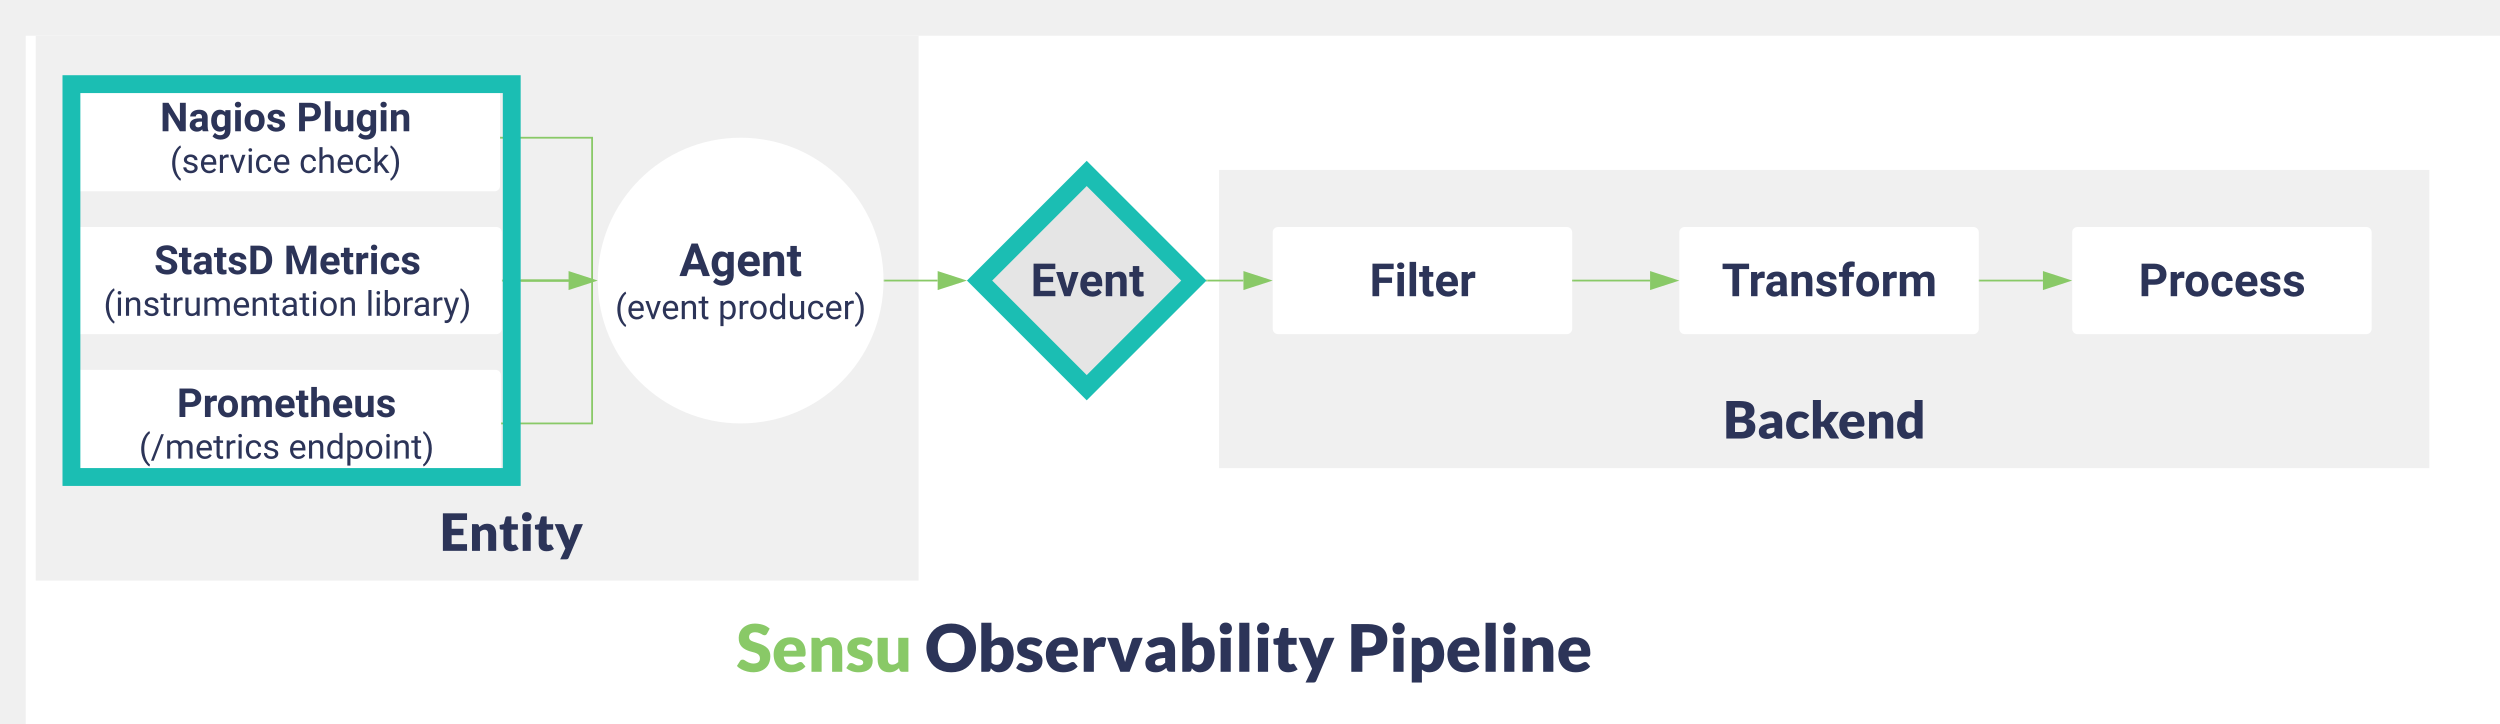
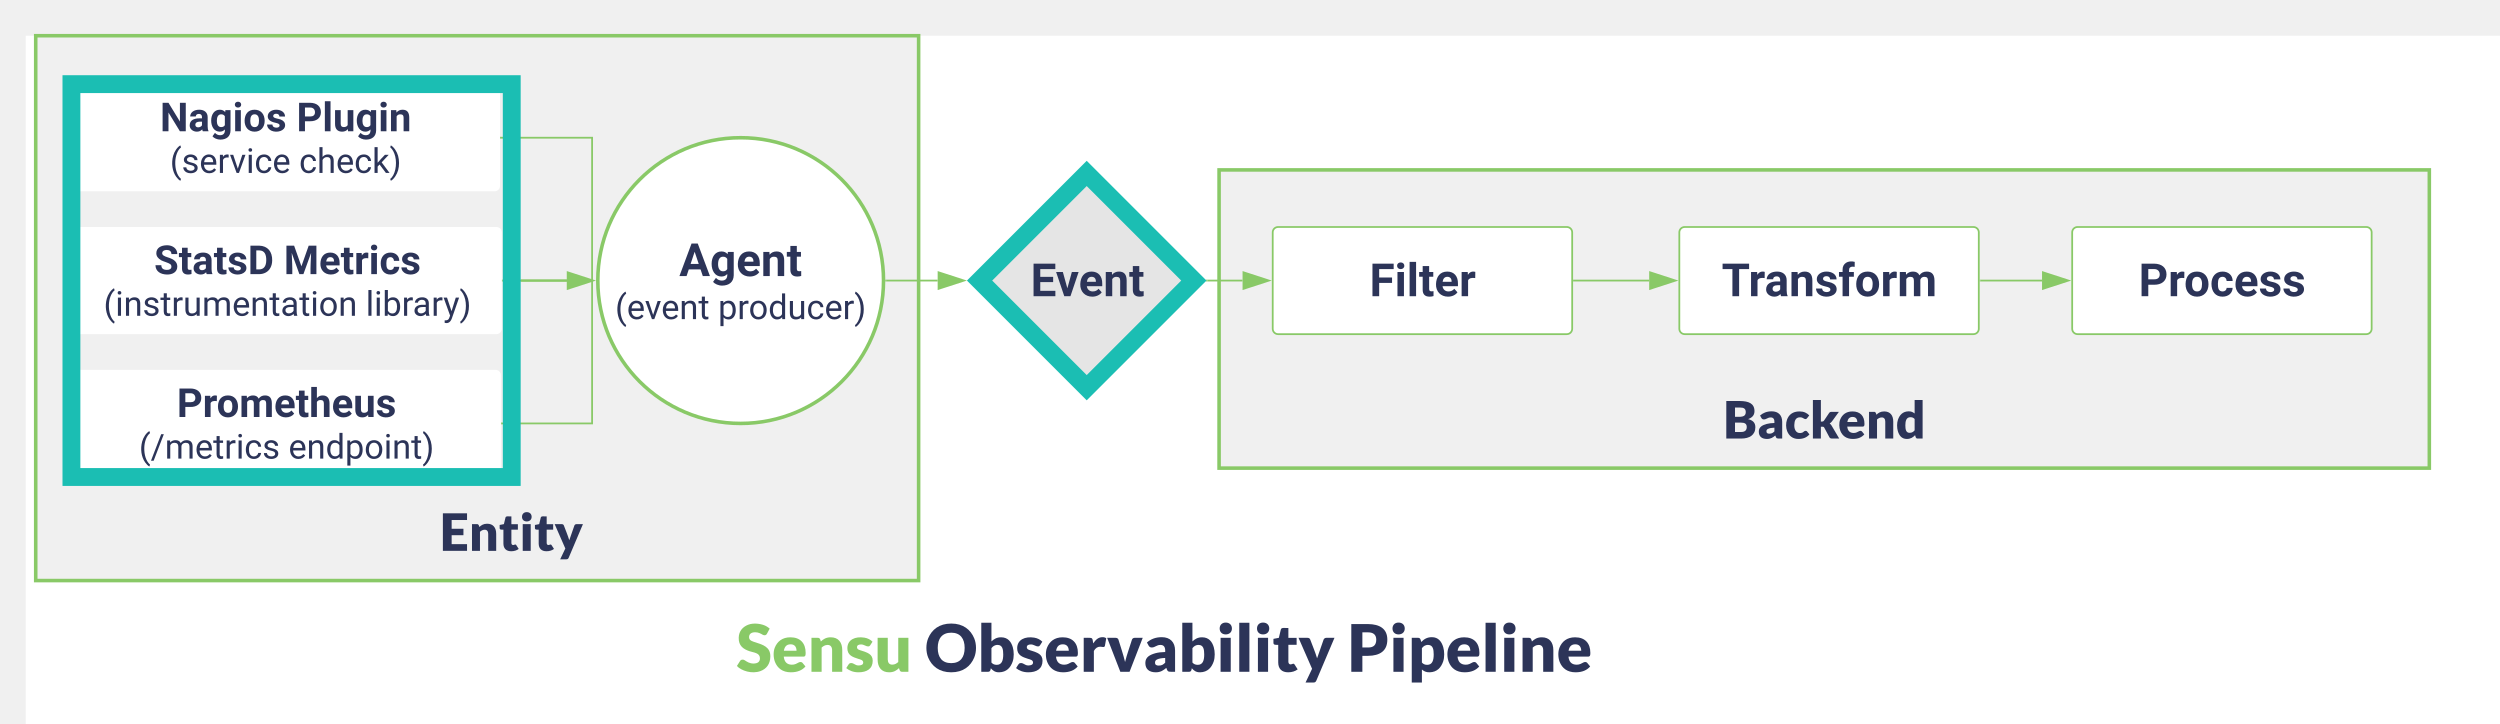
<svg xmlns="http://www.w3.org/2000/svg" xmlns:ns1="lucid" xmlns:xlink="http://www.w3.org/1999/xlink" viewBox="0 0 1400 405" preserveAspectRatio="xMidYMid meet">
  <g transform="translate(14.42308 20)" ns1:page-tab-id="0_0">
    <path d="M0 0h1823.08v553.85H0z" fill="#fff" />
    <a xlink:href="../pipeline-agent-backend/" target="_top">
-       <path d="M668.26 75.15H1346v167H668.26z" stroke="#000" stroke-opacity="0" stroke-width="2" fill="#f0f0f0" />
+       <path d="M668.26 75.15H1346v167H668.26z" stroke="#89c967" stroke-width="2" fill="#f0f0f0" />
      <path class="lucid-link lucid-hotspot lucid-overlay-hotspot" d="M668.26 75.15H1346v167H668.26z" fill="none" />
    </a>
    <a xlink:href="../pipeline-filter/" target="_top">
-       <path d="M698.3 110.12c0-1.66 1.33-3 3-3H863c1.66 0 3 1.34 3 3v54c0 1.65-1.34 3-3 3H701.3c-1.67 0-3-1.35-3-3z" stroke="#000" stroke-opacity="0" fill="#fff" />
+       <path d="M698.3 110.12c0-1.66 1.33-3 3-3H863c1.66 0 3 1.34 3 3v54c0 1.65-1.34 3-3 3H701.3c-1.67 0-3-1.35-3-3z" stroke="#89c967" fill="#fff" />
      <use xlink:href="#a" transform="matrix(1,0,0,1,703.2896,112.1154) translate(49.23988 33.76402)" />
      <path class="lucid-link lucid-hotspot lucid-overlay-hotspot" d="M698.3 110.12c0-1.66 1.33-3 3-3H863c1.66 0 3 1.34 3 3v54c0 1.65-1.34 3-3 3H701.3c-1.67 0-3-1.35-3-3z" fill="none" />
    </a>
    <a xlink:href="../pipeline-transform/" target="_top">
-       <path d="M926 110.12c0-1.66 1.34-3 3-3h161.7c1.67 0 3 1.34 3 3v54c0 1.65-1.33 3-3 3H929c-1.66 0-3-1.35-3-3z" stroke="#000" stroke-opacity="0" fill="#fff" />
+       <path d="M926 110.12c0-1.66 1.34-3 3-3h161.7c1.67 0 3 1.34 3 3v54c0 1.65-1.33 3-3 3H929c-1.66 0-3-1.35-3-3z" stroke="#89c967" fill="#fff" />
      <use xlink:href="#b" transform="matrix(1,0,0,1,931,112.1154) translate(18.72231 33.76402)" />
      <path class="lucid-link lucid-hotspot lucid-overlay-hotspot" d="M926 110.12c0-1.66 1.34-3 3-3h161.7c1.67 0 3 1.34 3 3v54c0 1.65-1.33 3-3 3H929c-1.66 0-3-1.35-3-3z" fill="none" />
    </a>
    <a xlink:href="../pipeline-process/" target="_top">
-       <path d="M1146 110.12c0-1.66 1.34-3 3-3h161.7c1.67 0 3 1.34 3 3v54c0 1.65-1.33 3-3 3H1149c-1.66 0-3-1.35-3-3z" stroke="#000" stroke-opacity="0" fill="#fff" />
+       <path d="M1146 110.12c0-1.66 1.34-3 3-3h161.7c1.67 0 3 1.34 3 3v54c0 1.65-1.33 3-3 3H1149c-1.66 0-3-1.35-3-3z" stroke="#89c967" fill="#fff" />
      <use xlink:href="#c" transform="matrix(1,0,0,1,1151,112.1154) translate(32.23142 33.76402)" />
      <path class="lucid-link lucid-hotspot lucid-overlay-hotspot" d="M1146 110.12c0-1.66 1.34-3 3-3h161.7c1.67 0 3 1.34 3 3v54c0 1.65-1.33 3-3 3H1149c-1.66 0-3-1.35-3-3z" fill="none" />
    </a>
-     <path d="M661.7 137.12h20.2" stroke="#89c967" fill="none" />
+     <path d="M661.7 137.12h19.7" stroke="#89c967" fill="none" />
    <path d="M661.7 137.62h-1l.5-.5-.5-.5h1z" fill="#89c967" />
-     <path d="M696.67 137.12l-14.26 4.63v-9.27z" stroke="#89c967" fill="#89c967" />
-     <path d="M866.5 137.12h43.12" stroke="#89c967" fill="none" />
-     <path d="M866.5 137.62h-.5v-1h.5z" fill="#89c967" />
-     <path d="M924.38 137.12l-14.26 4.63v-9.27z" stroke="#89c967" fill="#89c967" />
-     <path d="M1094.2 137.12h35.42" stroke="#89c967" fill="none" />
-     <path d="M1094.22 137.62h-.5v-1h.5z" fill="#89c967" />
-     <path d="M1144.38 137.12l-14.26 4.63v-9.27z" stroke="#89c967" fill="#89c967" />
+     <path d="M696.17 137.12l-14.26 4.63v-9.27z" stroke="#89c967" fill="#89c967" />
+     <path d="M867 137.12h42.12" stroke="#89c967" fill="none" />
+     <path d="M867 137.62h-.5v-1h.5z" fill="#89c967" />
+     <path d="M923.88 137.12l-14.26 4.63v-9.27z" stroke="#89c967" fill="#89c967" />
+     <path d="M1094.7 137.12h34.42" stroke="#89c967" fill="none" />
+     <path d="M1094.72 137.62h-.5v-1h.5z" fill="#89c967" />
+     <path d="M1143.88 137.12l-14.26 4.63v-9.27z" stroke="#89c967" fill="#89c967" />
    <a xlink:href="../pipeline-entities/" target="_top">
-       <path d="M5.58 0H500v305.12H5.58z" stroke="#000" stroke-opacity="0" stroke-width="2" fill="#f0f0f0" />
+       <path d="M5.58 0H500v305.12H5.58z" stroke="#89c967" stroke-width="2" fill="#f0f0f0" />
      <path class="lucid-link lucid-hotspot lucid-overlay-hotspot" d="M5.58 0H500v305.12H5.58z" fill="none" />
    </a>
    <path d="M266.08 57.12h51.07v80h-39.5" stroke="#89c967" fill="none" />
    <path d="M266.1 57.62h-.52v-1h.5zM277.67 137.62h-.52v-1h.52z" fill="#89c967" />
-     <path d="M267.08 137.12h36.9" stroke="#89c967" fill="none" />
+     <path d="M267.08 137.12h35.9" stroke="#89c967" fill="none" />
    <path d="M267.1 137.62h-.52v-1h.5z" fill="#89c967" />
-     <path d="M318.73 137.12l-14.26 4.63v-9.27z" stroke="#89c967" fill="#89c967" />
+     <path d="M317.73 137.12l-14.26 4.63v-9.27z" stroke="#89c967" fill="#89c967" />
    <path d="M266.58 217.12h50.57v-80h-39.5" stroke="#89c967" fill="none" />
    <path d="M266.6 217.62h-.52v-1h.5zM277.67 137.62h-.52v-1h.52z" fill="#89c967" />
-     <path d="M480.85 137.12h29.82" stroke="#89c967" fill="none" />
-     <path d="M480.87 137.62h-.53v-1h.53z" fill="#89c967" />
+     <path d="M481.85 137.12h28.82" stroke="#89c967" fill="none" />
+     <path d="M481.87 137.62h-.53v-1h.53z" fill="#89c967" />
    <path d="M525.44 137.12l-14.27 4.63v-9.27z" stroke="#89c967" fill="#89c967" />
    <a xlink:href="../pipeline-agent-backend/" target="_top">
      <path d="M753.27 197.12h507.7v40h-507.7z" stroke="#000" stroke-opacity="0" stroke-width="2" fill-opacity="0" />
      <use xlink:href="#d" transform="matrix(1,0,0,1,753.2729,197.1154) translate(197.3029 28.47115)" />
      <path class="lucid-link lucid-hotspot lucid-overlay-hotspot" d="M753.27 197.12h507.7v40h-507.7z" fill="none" />
    </a>
    <a xlink:href="../pipeline-entities/" target="_top">
      <path d="M160 260h223.6v44.26H160z" stroke="#000" stroke-opacity="0" stroke-width="2" fill-opacity="0" />
      <use xlink:href="#e" transform="matrix(1,0,0,1,160,260) translate(71.86058 28.47115)" />
      <path class="lucid-link lucid-hotspot lucid-overlay-hotspot" d="M160 260h223.6v44.26H160z" fill="none" />
    </a>
    <a xlink:href="../pipeline-checks-events/" target="_top">
      <path d="M594.13 77.12l60 60-60 60-60-60z" stroke="#1bbeb3" stroke-width="10" fill="#e5e5e5" />
      <use xlink:href="#f" transform="matrix(1,0,0,1,539.1281,82.11538) translate(23.61148 63.76402)" />
      <path class="lucid-link lucid-hotspot lucid-overlay-hotspot" d="M594.13 77.12l60 60-60 60-60-60z" fill="none" />
    </a>
    <a xlink:href="../pipeline-agent-backend/" target="_top">
-       <path d="M480.35 137.12c0 44.18-35.8 80-80 80-44.18 0-80-35.82-80-80 0-44.2 35.82-80 80-80 44.2 0 80 35.8 80 80z" stroke="#000" stroke-opacity="0" stroke-width="2" fill="#fff" />
+       <path d="M480.35 137.12c0 44.18-35.8 80-80 80-44.18 0-80-35.82-80-80 0-44.2 35.82-80 80-80 44.2 0 80 35.8 80 80z" stroke="#89c967" stroke-width="2" fill="#fff" />
      <use xlink:href="#g" transform="matrix(1,0,0,1,325.3525,62.11538) translate(40.61373 72.49599)" />
      <use xlink:href="#h" transform="matrix(1,0,0,1,325.3525,62.11538) translate(4.67811 96.59706)" />
      <use xlink:href="#i" transform="matrix(1,0,0,1,325.3525,62.11538) translate(62.35164 96.59706)" />
      <path class="lucid-link lucid-hotspot lucid-overlay-hotspot" d="M480.35 137.12c0 44.18-35.8 80-80 80-44.18 0-80-35.82-80-80 0-44.2 35.82-80 80-80 44.2 0 80 35.8 80 80z" fill="none" />
    </a>
-     <path d="M400.35 217.62v39.5-40.74" stroke="#000" stroke-opacity="0" fill="none" />
+     <path d="M400.35 218.62v39.5-41.74" stroke="#000" stroke-opacity="0" fill="none" />
    <path d="M400.35 201.62l4.64 14.26h-9.28z" stroke="#000" stroke-opacity="0" fill-opacity="0" />
    <a xlink:href="../pipeline-checks-events/" target="_top">
      <path d="M25.58 30.12c0-1.66 1.34-3 3-3h234c1.65 0 3 1.34 3 3v54c0 1.65-1.35 3-3 3h-234c-1.66 0-3-1.35-3-3z" stroke="#000" stroke-opacity="0" fill="#fff" />
      <use xlink:href="#j" transform="matrix(1,0,0,1,30.57692,32.11538) translate(44.63585 21.40049)" />
      <use xlink:href="#k" transform="matrix(1,0,0,1,30.57692,32.11538) translate(121.0691 21.40049)" />
      <use xlink:href="#l" transform="matrix(1,0,0,1,30.57692,32.11538) translate(50.15249 44.71905)" />
      <use xlink:href="#m" transform="matrix(1,0,0,1,30.57692,32.11538) translate(122.5026 44.71905)" />
      <path class="lucid-link lucid-hotspot lucid-overlay-hotspot" d="M25.58 30.12c0-1.66 1.34-3 3-3h234c1.65 0 3 1.34 3 3v54c0 1.65-1.35 3-3 3h-234c-1.66 0-3-1.35-3-3z" fill="none" />
    </a>
    <a xlink:href="../pipeline-checks-events/" target="_top">
      <path d="M26.58 110.12c0-1.66 1.34-3 3-3h234c1.65 0 3 1.34 3 3v54c0 1.65-1.35 3-3 3h-234c-1.66 0-3-1.35-3-3z" stroke="#000" stroke-opacity="0" fill="#fff" />
      <use xlink:href="#n" transform="matrix(1,0,0,1,31.57692,112.1154) translate(40.29219 21.40049)" />
      <use xlink:href="#o" transform="matrix(1,0,0,1,31.57692,112.1154) translate(112.9788 21.40049)" />
      <use xlink:href="#p" transform="matrix(1,0,0,1,31.57692,112.1154) translate(11.99144 44.71905)" />
      <use xlink:href="#q" transform="matrix(1,0,0,1,31.57692,112.1154) translate(158.8326 44.71905)" />
      <path class="lucid-link lucid-hotspot lucid-overlay-hotspot" d="M26.58 110.12c0-1.66 1.34-3 3-3h234c1.65 0 3 1.34 3 3v54c0 1.65-1.35 3-3 3h-234c-1.66 0-3-1.35-3-3z" fill="none" />
    </a>
    <a xlink:href="../pipeline-checks-events/" target="_top">
      <path d="M26.08 190.12c0-1.66 1.34-3 3-3h234c1.65 0 3 1.34 3 3v54c0 1.65-1.35 3-3 3h-234c-1.66 0-3-1.35-3-3z" stroke="#000" stroke-opacity="0" fill="#fff" />
      <use xlink:href="#r" transform="matrix(1,0,0,1,31.07692,192.1154) translate(53.57516 21.40049)" />
      <use xlink:href="#s" transform="matrix(1,0,0,1,31.07692,192.1154) translate(32.30675 44.71905)" />
      <use xlink:href="#t" transform="matrix(1,0,0,1,31.07692,192.1154) translate(116.047 44.71905)" />
      <path class="lucid-link lucid-hotspot lucid-overlay-hotspot" d="M26.08 190.12c0-1.66 1.34-3 3-3h234c1.65 0 3 1.34 3 3v54c0 1.65-1.35 3-3 3h-234c-1.66 0-3-1.35-3-3z" fill="none" />
    </a>
    <a xlink:href="../" target="_top">
      <path d="M383.6 320h507.7v44H383.6z" stroke="#000" stroke-opacity="0" stroke-width="2" fill-opacity="0" />
      <use xlink:href="#u" transform="matrix(1,0,0,1,383.6036,320) translate(14.3694 36.19764)" />
      <use xlink:href="#v" transform="matrix(1,0,0,1,383.6036,320) translate(119.955 36.19764)" />
      <use xlink:href="#w" transform="matrix(1,0,0,1,383.6036,320) translate(356.505 36.19764)" />
      <path class="lucid-link lucid-hotspot lucid-overlay-hotspot" d="M383.6 320h507.7v44H383.6z" fill="none" />
    </a>
    <a xlink:href="../pipeline-checks-events/" target="_top">
      <path d="M25.58 27.12h246.57v220H25.58z" stroke="#1bbeb3" stroke-width="10" fill-opacity="0" />
      <path class="lucid-link lucid-hotspot lucid-overlay-hotspot" d="M25.58 27.12h246.57v220H25.58z" fill="none" />
    </a>
    <defs>
      <path fill="#2c3458" d="M1006-595H430V0H130v-1456h948v243H430v376h576v242" id="x" />
      <path fill="#2c3458" d="M416 0H126v-1082h290V0zM271-1212c-92 0-162-61-162-150s68-149 162-149c93 0 162 60 162 149s-70 150-162 150" id="y" />
      <path fill="#2c3458" d="M416 0H126v-1536h290V0" id="z" />
      <path fill="#2c3458" d="M457-330c2 83 25 111 111 112 32 0 60-2 85-7V-6c-57 17-115 26-175 26-203 0-310-102-310-307v-583H10v-212h158v-266h289v266h185v212H457v540" id="A" />
      <path fill="#2c3458" d="M1031-175C952-60 797 20 609 20 287 20 60-206 72-543c12-330 180-559 505-559 309 0 482 214 477 537v118H365c15 134 115 234 263 234 111 0 198-40 261-121zM770-644c5-139-62-226-194-224-130 1-191 97-208 224h402" id="B" />
      <path fill="#2c3458" d="M719-811c-143-24-279 1-319 103V0H111v-1082h273l8 129c74-124 180-175 331-136" id="C" />
      <g id="a">
        <use transform="matrix(0.01252003,0,0,0.01252003,0,0)" xlink:href="#x" />
        <use transform="matrix(0.01252003,0,0,0.01252003,14.04748,0)" xlink:href="#y" />
        <use transform="matrix(0.01252003,0,0,0.01252003,20.84585,0)" xlink:href="#z" />
        <use transform="matrix(0.01252003,0,0,0.01252003,27.64423,0)" xlink:href="#A" />
        <use transform="matrix(0.01252003,0,0,0.01252003,36.30809,0)" xlink:href="#B" />
        <use transform="matrix(0.01252003,0,0,0.01252003,50.16777,0)" xlink:href="#C" />
      </g>
      <path fill="#2c3458" d="M1226-1213H780V0H480v-1213H40v-243h1186v243" id="D" />
      <path fill="#2c3458" d="M552-1102c254-4 435 134 435 383v469c1 103 15 180 43 233V0H738c-13-26-23-58-29-97C639-19 548 20 436 20 238 20 64-113 68-304c5-258 212-357 496-357h133c11-137-29-227-160-227-90 0-156 45-156 131H92c15-231 213-342 460-345zM357-325c0 76 61 124 142 124 88 0 168-45 198-105v-186H589c-152 2-232 51-232 167" id="E" />
      <path fill="#2c3458" d="M750-692c-1-124-48-174-173-175-81 0-142 35-183 104V0H105v-1082h272l9 125c77-97 181-145 311-145 244 0 342 151 342 403V0H750v-692" id="F" />
      <path fill="#2c3458" d="M529-185c94 0 168-33 168-114 0-35-18-63-53-83s-91-39-168-55C219-491 90-600 90-765c0-208 203-337 432-337 246 0 451 124 453 349H686c-2-91-62-143-165-143-86 0-151 41-153 117 0 32 16 57 46 77 63 43 257 69 335 100 151 60 229 153 229 291C978-13 554 93 282-28 162-81 60-190 56-344h274c5 106 86 159 199 159" id="G" />
      <path fill="#2c3458" d="M190-1174c-11-296 244-440 544-363l-3 224c-24-6-53-9-88-9-109 0-163 51-163 153v87h215v212H480V0H190v-870H29v-212h161v-92" id="H" />
      <path fill="#2c3458" d="M579 20C257 20 58-214 66-551c8-331 182-551 511-551 324 0 514 231 514 572 0 319-198 550-512 550zm-2-888c-169 0-222 141-222 338 0 181 61 317 224 317 170 0 223-137 223-338 0-178-64-317-225-317" id="I" />
      <path fill="#2c3458" d="M741-689c-2-124-40-177-163-178-82 0-141 34-178 102V0H111v-1082h271l9 121c77-94 180-141 311-141 139 0 235 55 287 165 76-110 184-165 325-165 249 0 348 151 348 411V0h-290v-690c-2-123-39-176-163-177-87 0-147 41-180 124l1 743H741v-689" id="J" />
      <g id="b">
        <use transform="matrix(0.01252003,0,0,0.01252003,0,0)" xlink:href="#D" />
        <use transform="matrix(0.01252003,0,0,0.01252003,15.04908,0)" xlink:href="#C" />
        <use transform="matrix(0.01252003,0,0,0.01252003,24.02594,0)" xlink:href="#E" />
        <use transform="matrix(0.01252003,0,0,0.01252003,37.77294,0)" xlink:href="#F" />
        <use transform="matrix(0.01252003,0,0,0.01252003,52.13341,0)" xlink:href="#G" />
        <use transform="matrix(0.01252003,0,0,0.01252003,65.31701,0)" xlink:href="#H" />
        <use transform="matrix(0.01252003,0,0,0.01252003,74.50671,0)" xlink:href="#I" />
        <use transform="matrix(0.01252003,0,0,0.01252003,89.00491,0)" xlink:href="#C" />
        <use transform="matrix(0.01252003,0,0,0.01252003,98.35737,0)" xlink:href="#J" />
      </g>
      <path fill="#2c3458" d="M1245-974c0 302-233 466-552 461H430V0H130v-1456h568c323 5 547 167 547 482zm-303 2c1-143-93-241-237-241H430v457h268c151 1 244-71 244-216" id="K" />
      <path fill="#2c3458" d="M355-556c-2 203 30 338 206 343 102 3 181-63 182-161h271C1001-128 821 17 566 20 242 24 66-212 66-554c0-320 184-548 498-548 262 0 451 167 450 423H743c-1-108-75-193-184-189-162 6-202 123-204 312" id="L" />
      <g id="c">
        <use transform="matrix(0.01252003,0,0,0.01252003,0,0)" xlink:href="#K" />
        <use transform="matrix(0.01252003,0,0,0.01252003,16.53896,0)" xlink:href="#C" />
        <use transform="matrix(0.01252003,0,0,0.01252003,25.44071,0)" xlink:href="#I" />
        <use transform="matrix(0.01252003,0,0,0.01252003,39.9389,0)" xlink:href="#L" />
        <use transform="matrix(0.01252003,0,0,0.01252003,53.3103,0)" xlink:href="#B" />
        <use transform="matrix(0.01252003,0,0,0.01252003,67.16997,0)" xlink:href="#G" />
        <use transform="matrix(0.01252003,0,0,0.01252003,80.35357,0)" xlink:href="#G" />
      </g>
      <path fill="#2c3458" d="M966-754c170 42 282 125 282 315 0 303-231 439-546 439H120v-1457h536c319 4 558 86 558 394 0 177-112 257-248 309zm-52 308c1-132-85-172-220-172H458v363h238c138 0 217-58 218-191zm-38-577c0-140-81-181-220-181H458v360c201-1 418 30 418-179" id="M" />
      <path fill="#2c3458" d="M572-1057c257 0 406 153 406 409V0c-68-4-160 9-208-12-30-14-45-72-60-107C623-47 539 18 382 16 189 13 70-77 70-270c0-183 145-251 311-298 78-21 176-33 295-36 8-132-26-216-144-216-125 0-159 78-268 78-94 0-104-95-146-151 112-100 257-164 454-164zM366-285c-2 73 41 96 114 96 97 0 140-35 196-89v-144c-104 4-184 15-248 46-39 19-61 43-62 91" id="N" />
      <path fill="#2c3458" d="M958-162C862-50 728 16 528 16 297 16 159-117 90-293c-49-124-51-307-4-437 70-194 223-323 484-323 177 0 287 60 380 153-36 45-67 98-109 136-73 33-113-34-174-50-21-5-46-11-77-11-169 4-215 131-220 304-6 205 103 354 302 295 57-17 74-74 140-74 25 0 42 10 56 27" id="O" />
      <path fill="#2c3458" d="M430-1497v839c57 1 95 0 120-37l196-292c22-33 48-50 100-50h284L862-668c-25 34-54 60-90 82 30 23 56 53 78 90L1142 0H862c-52-1-83-16-102-52L564-419c-19-31-28-40-74-40h-60V0H120v-1497h310" id="P" />
      <path fill="#2c3458" d="M1024-162C926-48 781 16 578 16 325 16 169-111 94-299c-49-123-59-309-6-439 74-183 225-315 476-315 298 0 466 176 466 475 0 66-3 115-70 115H362c16 155 90 243 244 247 98 2 155-39 218-71 37-18 85-16 110 14zM752-643c-3-120-60-196-182-196-129 0-185 80-205 196h387" id="Q" />
      <path fill="#2c3458" d="M612-820c-81 1-134 39-182 81V0H120v-1037h192c70-3 79 59 94 112 74-70 159-128 302-128 236 0 352 157 352 394V0H750v-659c0-96-44-162-138-161" id="R" />
      <path fill="#2c3458" d="M494-1057c110-3 175 36 236 85v-525h310V0H848c-79 3-80-75-100-131C671-51 581 16 426 16 225 16 127-123 78-290c-38-128-40-313 4-440 62-181 183-321 412-327zM370-515c0 153 21 293 164 293 98 0 150-43 196-97v-440c-41-45-87-70-162-70-160 0-198 144-198 314" id="S" />
      <g id="d">
        <use transform="matrix(0.01442308,0,0,0.01442308,0,0)" xlink:href="#M" />
        <use transform="matrix(0.01442308,0,0,0.01442308,18.92308,0)" xlink:href="#N" />
        <use transform="matrix(0.01442308,0,0,0.01442308,34.47115,0)" xlink:href="#O" />
        <use transform="matrix(0.01442308,0,0,0.01442308,48.49038,0)" xlink:href="#P" />
        <use transform="matrix(0.01442308,0,0,0.01442308,64.24038,0)" xlink:href="#Q" />
        <use transform="matrix(0.01442308,0,0,0.01442308,79.93269,0)" xlink:href="#R" />
        <use transform="matrix(0.01442308,0,0,0.01442308,96.66346,0)" xlink:href="#S" />
      </g>
      <path fill="#2c3458" d="M1058-1457v260H460v340h458v250H460v347h598V0H120v-1457h938" id="T" />
      <path fill="#2c3458" d="M774-74c-71 55-172 90-290 90-196 0-304-108-304-303v-536c-70 1-146 12-146-61v-121l165-32 61-253c16-78 146-38 230-48v303h252v212H490v515c0 45 23 83 68 83 48 0 88-50 122 4" id="U" />
      <path fill="#2c3458" d="M440-1037V0H130v-1037h310zm-154-466c113 0 190 70 190 182 0 111-79 180-190 180-109 0-184-71-184-180 0-110 74-182 184-182" id="V" />
      <path fill="#2c3458" d="M544 269c-20 41-37 60-98 60H214L414-91 0-1037h274c46-1 73 23 84 54 69 190 150 371 209 571 68-189 134-380 199-571 10-28 45-55 82-54h250" id="W" />
      <g id="e">
        <use transform="matrix(0.01442308,0,0,0.01442308,0,0)" xlink:href="#T" />
        <use transform="matrix(0.01442308,0,0,0.01442308,16.29808,0)" xlink:href="#R" />
        <use transform="matrix(0.01442308,0,0,0.01442308,33.02885,0)" xlink:href="#U" />
        <use transform="matrix(0.01442308,0,0,0.01442308,44.56731,0)" xlink:href="#V" />
        <use transform="matrix(0.01442308,0,0,0.01442308,52.78846,0)" xlink:href="#U" />
        <use transform="matrix(0.01442308,0,0,0.01442308,64.32692,0)" xlink:href="#W" />
      </g>
      <path fill="#2c3458" d="M1006-631H430v390h676V0H130v-1456h974v243H430v347h576v235" id="X" />
      <path fill="#2c3458" d="M516-353l201-729h302L654 0H378L13-1082h302" id="Y" />
      <g id="f">
        <use transform="matrix(0.01252003,0,0,0.01252003,0,0)" xlink:href="#X" />
        <use transform="matrix(0.01252003,0,0,0.01252003,14.09756,0)" xlink:href="#Y" />
        <use transform="matrix(0.01252003,0,0,0.01252003,26.89303,0)" xlink:href="#B" />
        <use transform="matrix(0.01252003,0,0,0.01252003,40.7527,0)" xlink:href="#F" />
        <use transform="matrix(0.01252003,0,0,0.01252003,55.11318,0)" xlink:href="#A" />
      </g>
      <path fill="#2c3458" d="M952-300H426L326 0H7l542-1456h278L1372 0h-319zM507-543h364l-183-545" id="Z" />
      <path fill="#2c3458" d="M505 20C221 18 69-239 69-549c0-302 153-553 438-553 119 0 211 41 277 122l12-102h262V-36c-8 305-208 458-520 462-160 1-335-76-403-170L263 80c72 81 159 121 262 121 172 1 260-107 243-294C701-18 614 20 505 20zm76-887c-165 0-223 147-223 339 0 172 66 314 221 314 88 0 151-33 189-99v-455c-39-66-101-99-187-99" id="aa" />
      <g id="g">
        <use transform="matrix(0.01252003,0,0,0.01252003,0,0)" xlink:href="#Z" />
        <use transform="matrix(0.01252003,0,0,0.01252003,17.2526,0)" xlink:href="#aa" />
        <use transform="matrix(0.01252003,0,0,0.01252003,31.88852,0)" xlink:href="#B" />
        <use transform="matrix(0.01252003,0,0,0.01252003,45.7482,0)" xlink:href="#F" />
        <use transform="matrix(0.01252003,0,0,0.01252003,60.10867,0)" xlink:href="#A" />
      </g>
      <path fill="#2c3458" d="M319-664C304-226 428 158 661 357l-38 113c-89-49-172-133-254-248C142-97 71-578 194-1025c67-244 240-513 429-618l38 122c-201 153-330 502-342 857" id="ab" />
      <path fill="#2c3458" d="M599-131c141 0 220-65 285-146l113 88C906-50 770 20 589 20 281 21 93-214 93-545c0-223 93-397 233-485 74-48 154-72 240-72 300 2 449 218 445 537v77H278c0 197 129 357 321 357zm227-509c-3-180-88-310-260-310-170 0-264 140-282 310h542" id="ac" />
      <path fill="#2c3458" d="M497-251l268-831h189L566 0H425L33-1082h189" id="ad" />
      <path fill="#2c3458" d="M589-945c-131 0-219 81-264 174V0H140v-1082h175l6 136c83-104 191-156 324-156 229 0 346 129 346 387V0H806v-716c-2-153-65-229-217-229" id="ae" />
      <path fill="#2c3458" d="M456 20C285 20 205-92 206-268v-671H9v-143h197v-262h185v262h202v143H391v671c-9 125 92 149 207 118V0c-49 13-96 20-142 20" id="af" />
      <g id="h">
        <use transform="matrix(0.009390024,0,0,0.009390024,0,0)" xlink:href="#ab" />
        <use transform="matrix(0.009390024,0,0,0.009390024,6.573017,0)" xlink:href="#ac" />
        <use transform="matrix(0.009390024,0,0,0.009390024,16.63912,0)" xlink:href="#ad" />
        <use transform="matrix(0.009390024,0,0,0.009390024,25.83196,0)" xlink:href="#ac" />
        <use transform="matrix(0.009390024,0,0,0.009390024,36.02013,0)" xlink:href="#ae" />
        <use transform="matrix(0.009390024,0,0,0.009390024,46.63086,0)" xlink:href="#af" />
      </g>
      <path fill="#2c3458" d="M632-1102c291 0 422 251 422 573 0 297-141 548-419 549-131 0-235-42-310-125v521H140v-1498h169l9 120c75-93 180-140 314-140zm-53 971c207 0 290-180 290-419 0-218-92-395-292-395-112 0-196 50-252 149v517c55 99 140 148 254 148" id="ag" />
      <path fill="#2c3458" d="M663-916c-163-27-288 18-338 148V0H140v-1082h180l3 125c61-97 147-145 258-145 36 0 63 5 82 14v172" id="ah" />
      <path fill="#2c3458" d="M584 20C278 26 81-227 91-551c10-320 175-545 491-551 308-5 503 247 494 573-9 322-175 543-492 549zm-2-970c-208 0-305 185-305 421 0 216 106 398 307 398 211 0 307-186 307-420 0-214-109-399-309-399" id="ai" />
      <path fill="#2c3458" d="M520 20C244 20 95-247 95-550c0-298 151-550 427-552 127 0 227 43 301 130v-564h185V0H838l-9-116C755-25 652 20 520 20zm48-965c-210 0-288 177-288 416 0 218 87 392 286 392 117 0 203-53 257-158v-497c-55-102-140-153-255-153" id="aj" />
      <path fill="#2c3458" d="M491 20c-241-1-355-148-355-398v-704h185v699c0 164 67 246 200 246 141 0 235-53 282-158v-787h185V0H812l-4-107C736-22 630 20 491 20" id="ak" />
      <path fill="#2c3458" d="M277-555c0 244 77 420 297 424 127 2 249-93 255-210h175C980-127 805 20 574 20 258 20 81-222 92-562c11-319 164-533 481-540 237-5 426 165 431 392H829c-7-133-115-242-256-240-209 4-296 166-296 395" id="al" />
      <path fill="#2c3458" d="M38 357C331 141 457-487 337-984c-53-219-157-429-299-546l39-113c190 106 362 378 431 621 75 268 76 597 0 868C440 88 266 365 77 470" id="am" />
      <g id="i">
        <use transform="matrix(0.009390024,0,0,0.009390024,0,0)" xlink:href="#ag" />
        <use transform="matrix(0.009390024,0,0,0.009390024,10.78914,0)" xlink:href="#ah" />
        <use transform="matrix(0.009390024,0,0,0.009390024,17.10862,0)" xlink:href="#ai" />
        <use transform="matrix(0.009390024,0,0,0.009390024,28.07617,0)" xlink:href="#aj" />
        <use transform="matrix(0.009390024,0,0,0.009390024,38.92165,0)" xlink:href="#ak" />
        <use transform="matrix(0.009390024,0,0,0.009390024,49.52299,0)" xlink:href="#al" />
        <use transform="matrix(0.009390024,0,0,0.009390024,59.58909,0)" xlink:href="#ac" />
        <use transform="matrix(0.009390024,0,0,0.009390024,69.77727,0)" xlink:href="#ah" />
        <use transform="matrix(0.009390024,0,0,0.009390024,76.28456,0)" xlink:href="#am" />
      </g>
      <path fill="#2c3458" d="M1314 0h-300L430-958V0H130v-1456h300l585 960v-960h299V0" id="an" />
      <g id="j">
        <use transform="matrix(0.01095503,0,0,0.01095503,0,0)" xlink:href="#an" />
        <use transform="matrix(0.01095503,0,0,0.01095503,15.84097,0)" xlink:href="#E" />
        <use transform="matrix(0.01095503,0,0,0.01095503,27.86959,0)" xlink:href="#aa" />
        <use transform="matrix(0.01095503,0,0,0.01095503,40.67602,0)" xlink:href="#y" />
        <use transform="matrix(0.01095503,0,0,0.01095503,46.6246,0)" xlink:href="#I" />
        <use transform="matrix(0.01095503,0,0,0.01095503,59.31052,0)" xlink:href="#G" />
      </g>
      <path fill="#2c3458" d="M463 20c-241-1-359-147-359-393v-709h289v699c0 113 51 169 154 169 98 0 165-34 202-102v-766h290V0H767l-8-110C688-23 589 20 463 20" id="ao" />
      <g id="k">
        <use transform="matrix(0.01095503,0,0,0.01095503,0,0)" xlink:href="#K" />
        <use transform="matrix(0.01095503,0,0,0.01095503,14.47159,0)" xlink:href="#z" />
        <use transform="matrix(0.01095503,0,0,0.01095503,20.42017,0)" xlink:href="#ao" />
        <use transform="matrix(0.01095503,0,0,0.01095503,32.97463,0)" xlink:href="#aa" />
        <use transform="matrix(0.01095503,0,0,0.01095503,45.78106,0)" xlink:href="#y" />
        <use transform="matrix(0.01095503,0,0,0.01095503,51.72964,0)" xlink:href="#F" />
      </g>
      <path fill="#2c3458" d="M538-131c121 0 232-49 232-156 0-50-20-88-56-117-73-60-334-92-420-143-92-55-162-110-162-238 0-190 192-317 400-317 223 0 414 129 413 338H759c0-108-110-186-227-186-119 0-215 53-215 159 0 45 18 78 53 101 76 52 331 90 416 139 98 57 169 115 169 251C955-92 760 20 538 20c-176 0-314-68-386-174-38-55-57-115-57-179h185c6 129 116 202 258 202" id="ap" />
      <path fill="#2c3458" d="M341 0H156v-1082h185V0zm-91-1264c-68 0-108-42-109-105 0-62 41-107 109-107s110 44 110 107-42 105-110 105" id="aq" />
      <g id="l">
        <use transform="matrix(0.009390024,0,0,0.009390024,0,0)" xlink:href="#ab" />
        <use transform="matrix(0.009390024,0,0,0.009390024,6.573017,0)" xlink:href="#ap" />
        <use transform="matrix(0.009390024,0,0,0.009390024,16.48888,0)" xlink:href="#ac" />
        <use transform="matrix(0.009390024,0,0,0.009390024,26.67706,0)" xlink:href="#ah" />
        <use transform="matrix(0.009390024,0,0,0.009390024,33.35337,0)" xlink:href="#ad" />
        <use transform="matrix(0.009390024,0,0,0.009390024,42.66827,0)" xlink:href="#aq" />
        <use transform="matrix(0.009390024,0,0,0.009390024,47.33511,0)" xlink:href="#al" />
        <use transform="matrix(0.009390024,0,0,0.009390024,57.40122,0)" xlink:href="#ac" />
      </g>
      <path fill="#2c3458" d="M589-945c-131 0-219 81-264 174V0H140v-1536h185v585c82-101 189-151 320-151 229 0 346 129 346 387V0H806v-716c-2-153-65-229-217-229" id="ar" />
      <path fill="#2c3458" d="M442-501L326-380V0H141v-1536h185v929c135-169 291-317 436-475h225L566-630 1036 0H819" id="as" />
      <g id="m">
        <use transform="matrix(0.009390024,0,0,0.009390024,0,0)" xlink:href="#al" />
        <use transform="matrix(0.009390024,0,0,0.009390024,10.06611,0)" xlink:href="#ar" />
        <use transform="matrix(0.009390024,0,0,0.009390024,20.65805,0)" xlink:href="#ac" />
        <use transform="matrix(0.009390024,0,0,0.009390024,30.84623,0)" xlink:href="#al" />
        <use transform="matrix(0.009390024,0,0,0.009390024,40.91233,0)" xlink:href="#as" />
        <use transform="matrix(0.009390024,0,0,0.009390024,50.65918,0)" xlink:href="#am" />
      </g>
      <path fill="#2c3458" d="M658-217c127 0 227-49 227-165 0-57-21-98-60-130-79-64-370-142-463-196-162-95-248-210-248-361 0-280 246-403 537-407 213-3 383 84 467 216 45 69 68 147 68 234H886c0-139-96-211-240-211-129 0-232 55-232 169 0 47 24 87 72 119s117 62 210 90c171 51 295 115 373 191s117 171 117 284c-2 272-237 411-528 404C331 13 78-135 69-458h301c0 161 96 241 288 241" id="at" />
      <path fill="#2c3458" d="M130 0v-1456h448c435 14 673 299 665 762-5 285-130 500-319 606C822-31 708 0 581 0H130zm809-685c9-311-79-526-361-528H430v972h145c252-2 356-181 364-444" id="au" />
      <g id="n">
        <use transform="matrix(0.01095503,0,0,0.01095503,0,0)" xlink:href="#at" />
        <use transform="matrix(0.01095503,0,0,0.01095503,13.79238,0)" xlink:href="#A" />
        <use transform="matrix(0.01095503,0,0,0.01095503,21.37326,0)" xlink:href="#E" />
        <use transform="matrix(0.01095503,0,0,0.01095503,33.40188,0)" xlink:href="#A" />
        <use transform="matrix(0.01095503,0,0,0.01095503,40.98276,0)" xlink:href="#G" />
        <use transform="matrix(0.01095503,0,0,0.01095503,52.5184,0)" xlink:href="#au" />
      </g>
      <path fill="#2c3458" d="M522-1456L896-400l372-1056h394V0h-301c-7-379 15-728 30-1085L998 0H792L400-1084c15 357 37 705 30 1084H130v-1456h392" id="av" />
      <g id="o">
        <use transform="matrix(0.01095503,0,0,0.01095503,0,0)" xlink:href="#av" />
        <use transform="matrix(0.01095503,0,0,0.01095503,19.65332,0)" xlink:href="#B" />
        <use transform="matrix(0.01095503,0,0,0.01095503,31.78054,0)" xlink:href="#A" />
        <use transform="matrix(0.01095503,0,0,0.01095503,39.36142,0)" xlink:href="#C" />
        <use transform="matrix(0.01095503,0,0,0.01095503,47.54482,0)" xlink:href="#y" />
        <use transform="matrix(0.01095503,0,0,0.01095503,53.4934,0)" xlink:href="#L" />
        <use transform="matrix(0.01095503,0,0,0.01095503,65.19337,0)" xlink:href="#G" />
      </g>
      <path fill="#2c3458" d="M1240-945c-141 0-250 95-250 227V0H804v-709c0-157-77-236-231-236-121 0-204 52-249 155V0H139v-1082h175l5 120c79-93 186-140 321-140 151 0 254 58 309 174 69-98 181-174 345-174 237 0 362 126 362 377V0h-185v-714c-2-159-67-231-231-231" id="aw" />
      <path fill="#2c3458" d="M561-1102c238-4 403 126 403 351v498c0 99 13 178 38 237V0H808c-11-21-19-59-26-114C696-25 593 20 474 20c-199 0-368-130-365-320 4-251 214-359 490-356h180v-85c-1-135-86-212-229-212-115 0-232 67-233 171H131c20-205 206-316 430-320zM294-326c0 117 90 185 207 185 122 0 239-75 278-162v-222H634c-227 0-340 66-340 199" id="ax" />
      <g id="p">
        <use transform="matrix(0.009390024,0,0,0.009390024,0,0)" xlink:href="#ab" />
        <use transform="matrix(0.009390024,0,0,0.009390024,6.573017,0)" xlink:href="#aq" />
        <use transform="matrix(0.009390024,0,0,0.009390024,11.23986,0)" xlink:href="#ae" />
        <use transform="matrix(0.009390024,0,0,0.009390024,21.85059,0)" xlink:href="#ap" />
        <use transform="matrix(0.009390024,0,0,0.009390024,31.76645,0)" xlink:href="#af" />
        <use transform="matrix(0.009390024,0,0,0.009390024,38.04838,0)" xlink:href="#ah" />
        <use transform="matrix(0.009390024,0,0,0.009390024,44.55566,0)" xlink:href="#ak" />
        <use transform="matrix(0.009390024,0,0,0.009390024,55.157,0)" xlink:href="#aw" />
        <use transform="matrix(0.009390024,0,0,0.009390024,72.01209,0)" xlink:href="#ac" />
        <use transform="matrix(0.009390024,0,0,0.009390024,82.20027,0)" xlink:href="#ae" />
        <use transform="matrix(0.009390024,0,0,0.009390024,92.811,0)" xlink:href="#af" />
        <use transform="matrix(0.009390024,0,0,0.009390024,99.09292,0)" xlink:href="#ax" />
        <use transform="matrix(0.009390024,0,0,0.009390024,109.5534,0)" xlink:href="#af" />
        <use transform="matrix(0.009390024,0,0,0.009390024,115.8353,0)" xlink:href="#aq" />
        <use transform="matrix(0.009390024,0,0,0.009390024,120.5022,0)" xlink:href="#ai" />
        <use transform="matrix(0.009390024,0,0,0.009390024,131.4697,0)" xlink:href="#ae" />
      </g>
      <path fill="#2c3458" d="M341 0H156v-1536h185V0" id="ay" />
      <path fill="#2c3458" d="M634-1102c292 0 422 254 422 573 0 298-143 547-420 549-137 0-242-48-317-145L310 0H140v-1536h185v573c75-93 178-139 309-139zm-44 965c207 0 281-175 281-413 0-224-79-395-283-395-122 0-210 57-263 170v468c57 113 145 170 265 170" id="az" />
      <path fill="#2c3458" d="M494-271l252-811h198L509 167C425 381 299 474 84 421V271c167 16 242-37 283-173l41-110L22-1082h202" id="aA" />
      <g id="q">
        <use transform="matrix(0.009390024,0,0,0.009390024,0,0)" xlink:href="#ay" />
        <use transform="matrix(0.009390024,0,0,0.009390024,4.666842,0)" xlink:href="#aq" />
        <use transform="matrix(0.009390024,0,0,0.009390024,9.333684,0)" xlink:href="#az" />
        <use transform="matrix(0.009390024,0,0,0.009390024,20.12282,0)" xlink:href="#ah" />
        <use transform="matrix(0.009390024,0,0,0.009390024,26.25451,0)" xlink:href="#ax" />
        <use transform="matrix(0.009390024,0,0,0.009390024,36.71499,0)" xlink:href="#ah" />
        <use transform="matrix(0.009390024,0,0,0.009390024,43.3913,0)" xlink:href="#aA" />
        <use transform="matrix(0.009390024,0,0,0.009390024,52.49023,0)" xlink:href="#am" />
      </g>
      <path fill="#2c3458" d="M750-685c-1-124-48-182-173-182-85 0-146 33-184 98V0H104v-1536h289v572c77-92 173-138 289-138 235 0 357 136 357 409V0H750v-685" id="aB" />
      <g id="r">
        <use transform="matrix(0.01095503,0,0,0.01095503,0,0)" xlink:href="#K" />
        <use transform="matrix(0.01095503,0,0,0.01095503,14.47159,0)" xlink:href="#C" />
        <use transform="matrix(0.01095503,0,0,0.01095503,22.26062,0)" xlink:href="#I" />
        <use transform="matrix(0.01095503,0,0,0.01095503,34.94654,0)" xlink:href="#J" />
        <use transform="matrix(0.01095503,0,0,0.01095503,54.3698,0)" xlink:href="#B" />
        <use transform="matrix(0.01095503,0,0,0.01095503,66.49702,0)" xlink:href="#A" />
        <use transform="matrix(0.01095503,0,0,0.01095503,74.0779,0)" xlink:href="#aB" />
        <use transform="matrix(0.01095503,0,0,0.01095503,86.63236,0)" xlink:href="#B" />
        <use transform="matrix(0.01095503,0,0,0.01095503,98.75958,0)" xlink:href="#ao" />
        <use transform="matrix(0.01095503,0,0,0.01095503,111.314,0)" xlink:href="#G" />
      </g>
      <path fill="#2c3458" d="M177 125H18l608-1581h158" id="aC" />
      <g id="s">
        <use transform="matrix(0.009390024,0,0,0.009390024,0,0)" xlink:href="#ab" />
        <use transform="matrix(0.009390024,0,0,0.009390024,6.573017,0)" xlink:href="#aC" />
        <use transform="matrix(0.009390024,0,0,0.009390024,14.4982,0)" xlink:href="#aw" />
        <use transform="matrix(0.009390024,0,0,0.009390024,31.35329,0)" xlink:href="#ac" />
        <use transform="matrix(0.009390024,0,0,0.009390024,41.54147,0)" xlink:href="#af" />
        <use transform="matrix(0.009390024,0,0,0.009390024,47.82339,0)" xlink:href="#ah" />
        <use transform="matrix(0.009390024,0,0,0.009390024,54.33068,0)" xlink:href="#aq" />
        <use transform="matrix(0.009390024,0,0,0.009390024,58.99752,0)" xlink:href="#al" />
        <use transform="matrix(0.009390024,0,0,0.009390024,69.06363,0)" xlink:href="#ap" />
      </g>
      <g id="t">
        <use transform="matrix(0.009390024,0,0,0.009390024,0,0)" xlink:href="#ac" />
        <use transform="matrix(0.009390024,0,0,0.009390024,10.18818,0)" xlink:href="#ae" />
        <use transform="matrix(0.009390024,0,0,0.009390024,20.7989,0)" xlink:href="#aj" />
        <use transform="matrix(0.009390024,0,0,0.009390024,31.64438,0)" xlink:href="#ag" />
        <use transform="matrix(0.009390024,0,0,0.009390024,42.43352,0)" xlink:href="#ai" />
        <use transform="matrix(0.009390024,0,0,0.009390024,53.40107,0)" xlink:href="#aq" />
        <use transform="matrix(0.009390024,0,0,0.009390024,58.06791,0)" xlink:href="#ae" />
        <use transform="matrix(0.009390024,0,0,0.009390024,68.67864,0)" xlink:href="#af" />
        <use transform="matrix(0.009390024,0,0,0.009390024,74.96056,0)" xlink:href="#am" />
      </g>
      <path fill="#89c967" d="M524-252c120-1 200-49 194-169-8-162-195-164-324-209-183-64-330-162-324-410 5-208 127-332 287-396 178-72 447-26 571 54 32 21 62 40 88 64l-84 157c-19 43-73 61-124 33-64-36-131-79-234-79-114 0-188 47-188 150 0 109 114 131 206 161 219 72 447 139 444 429-3 234-123 379-300 445-265 98-584-9-722-154l100-158c22-40 88-51 134-21 74 48 151 104 276 103" id="aD" />
      <path fill="#89c967" d="M1024-162C926-48 781 16 578 16 325 16 169-111 94-299c-49-123-59-309-6-439 74-183 225-315 476-315 298 0 466 176 466 475 0 66-3 115-70 115H362c16 155 90 243 244 247 98 2 155-39 218-71 37-18 85-16 110 14zM752-643c-3-120-60-196-182-196-129 0-185 80-205 196h387" id="aE" />
      <path fill="#89c967" d="M612-820c-81 1-134 39-182 81V0H120v-1037h192c70-3 79 59 94 112 74-70 159-128 302-128 236 0 352 157 352 394V0H750v-659c0-96-44-162-138-161" id="aF" />
      <path fill="#89c967" d="M56-725c5-259 241-361 518-318 104 16 188 63 250 124l-70 109c-15 22-27 35-60 35-81 0-126-60-222-60-69 0-122 24-122 85 0 75 88 87 152 109 156 54 328 97 328 304C830-90 649 16 394 16 236 16 110-38 22-112c35-48 58-109 103-146 116-42 152 74 285 65 73-5 130-23 130-90 0-78-87-92-154-113C219-449 52-505 56-725" id="aG" />
      <path fill="#89c967" d="M452 16c-236 0-352-157-352-395v-658h310v658c0 97 43 162 138 161 82-1 133-37 182-80v-739h310V0H848c-67 5-80-61-95-112C679-41 594 16 452 16" id="aH" />
      <g id="u">
        <use transform="matrix(0.01833721,0,0,0.01833721,0,0)" xlink:href="#aD" />
        <use transform="matrix(0.01833721,0,0,0.01833721,19.87753,0)" xlink:href="#aE" />
        <use transform="matrix(0.01833721,0,0,0.01833721,39.82841,0)" xlink:href="#aF" />
        <use transform="matrix(0.01833721,0,0,0.01833721,61.09957,0)" xlink:href="#aG" />
        <use transform="matrix(0.01833721,0,0,0.01833721,77.23631,0)" xlink:href="#aH" />
      </g>
      <path fill="#2c3458" d="M1504-1022c73 177 73 411 0 587-110 265-336 451-702 451-365 0-594-187-704-451-73-177-73-412 0-588 110-265 339-450 704-450s592 187 702 451zM802-264c280 0 410-182 410-465 0-282-131-465-410-465-281 0-412 182-412 465 0 284 130 465 412 465" id="aI" />
      <path fill="#2c3458" d="M666 16c-127 3-195-56-255-124C401-53 395 0 326 0H120v-1497h310v570c74-71 163-129 304-126 201 5 299 137 348 303 38 127 40 313-4 439-63 179-182 322-412 327zm124-543c0-153-21-288-164-293-99-3-151 43-196 98v440c40 45 88 70 162 70 160 0 198-144 198-315" id="aJ" />
      <path fill="#2c3458" d="M56-725c5-259 241-361 518-318 104 16 188 63 250 124l-70 109c-15 22-27 35-60 35-81 0-126-60-222-60-69 0-122 24-122 85 0 75 88 87 152 109 156 54 328 97 328 304C830-90 649 16 394 16 236 16 110-38 22-112c35-48 58-109 103-146 116-42 152 74 285 65 73-5 130-23 130-90 0-78-87-92-154-113C219-449 52-505 56-725" id="aK" />
      <path fill="#2c3458" d="M768-795c-14 65-88 29-146 29-81 0-145 43-192 130V0H120v-1037c73 2 156-8 222 4 64 11 52 105 69 166 65-96 144-190 283-190 47 0 85 11 114 34" id="aL" />
      <path fill="#2c3458" d="M694 0H412L10-1037h258c43-1 77 23 86 54 69 227 146 446 203 684 58-239 142-456 211-684 10-29 42-55 82-54h246" id="aM" />
      <path fill="#2c3458" d="M440-1497V0H130v-1497h310" id="aN" />
      <g id="v">
        <use transform="matrix(0.01833721,0,0,0.01833721,0,0)" xlink:href="#aI" />
        <use transform="matrix(0.01833721,0,0,0.01833721,29.33953,0)" xlink:href="#aJ" />
        <use transform="matrix(0.01833721,0,0,0.01833721,50.61069,0)" xlink:href="#aK" />
        <use transform="matrix(0.01833721,0,0,0.01833721,66.74743,0)" xlink:href="#Q" />
        <use transform="matrix(0.01833721,0,0,0.01833721,86.69831,0)" xlink:href="#aL" />
        <use transform="matrix(0.01833721,0,0,0.01833721,101.8448,0)" xlink:href="#aM" />
        <use transform="matrix(0.01833721,0,0,0.01833721,122.1258,0)" xlink:href="#N" />
        <use transform="matrix(0.01833721,0,0,0.01833721,141.8933,0)" xlink:href="#aJ" />
        <use transform="matrix(0.01833721,0,0,0.01833721,163.1645,0)" xlink:href="#V" />
        <use transform="matrix(0.01833721,0,0,0.01833721,173.6167,0)" xlink:href="#aN" />
        <use transform="matrix(0.01833721,0,0,0.01833721,184.0689,0)" xlink:href="#V" />
        <use transform="matrix(0.01833721,0,0,0.01833721,194.5211,0)" xlink:href="#U" />
        <use transform="matrix(0.01833721,0,0,0.01833721,209.1908,0)" xlink:href="#W" />
      </g>
      <path fill="#2c3458" d="M1220-981c0 346-230 490-586 494H458V0H120v-1457h514c350 4 586 140 586 476zm-338 0c0-152-92-223-248-223H458v462h176c169 2 248-80 248-239" id="aO" />
      <path fill="#2c3458" d="M666 16c-111 3-175-34-236-85v398H120v-1366h192c78-3 80 73 99 128 76-81 169-148 323-148 201 0 299 140 348 307 38 128 40 313-4 439-63 179-182 321-412 327zm124-543c0-153-21-288-164-293-99-3-151 43-196 98v440c40 45 88 70 162 70 160 0 198-144 198-315" id="aP" />
      <g id="w">
        <use transform="matrix(0.01833721,0,0,0.01833721,0,0)" xlink:href="#aO" />
        <use transform="matrix(0.01833721,0,0,0.01833721,23.39827,0)" xlink:href="#V" />
        <use transform="matrix(0.01833721,0,0,0.01833721,33.85048,0)" xlink:href="#aP" />
        <use transform="matrix(0.01833721,0,0,0.01833721,55.04829,0)" xlink:href="#Q" />
        <use transform="matrix(0.01833721,0,0,0.01833721,74.99917,0)" xlink:href="#aN" />
        <use transform="matrix(0.01833721,0,0,0.01833721,85.45138,0)" xlink:href="#V" />
        <use transform="matrix(0.01833721,0,0,0.01833721,95.90358,0)" xlink:href="#R" />
        <use transform="matrix(0.01833721,0,0,0.01833721,117.1747,0)" xlink:href="#Q" />
      </g>
    </defs>
  </g>
</svg>
